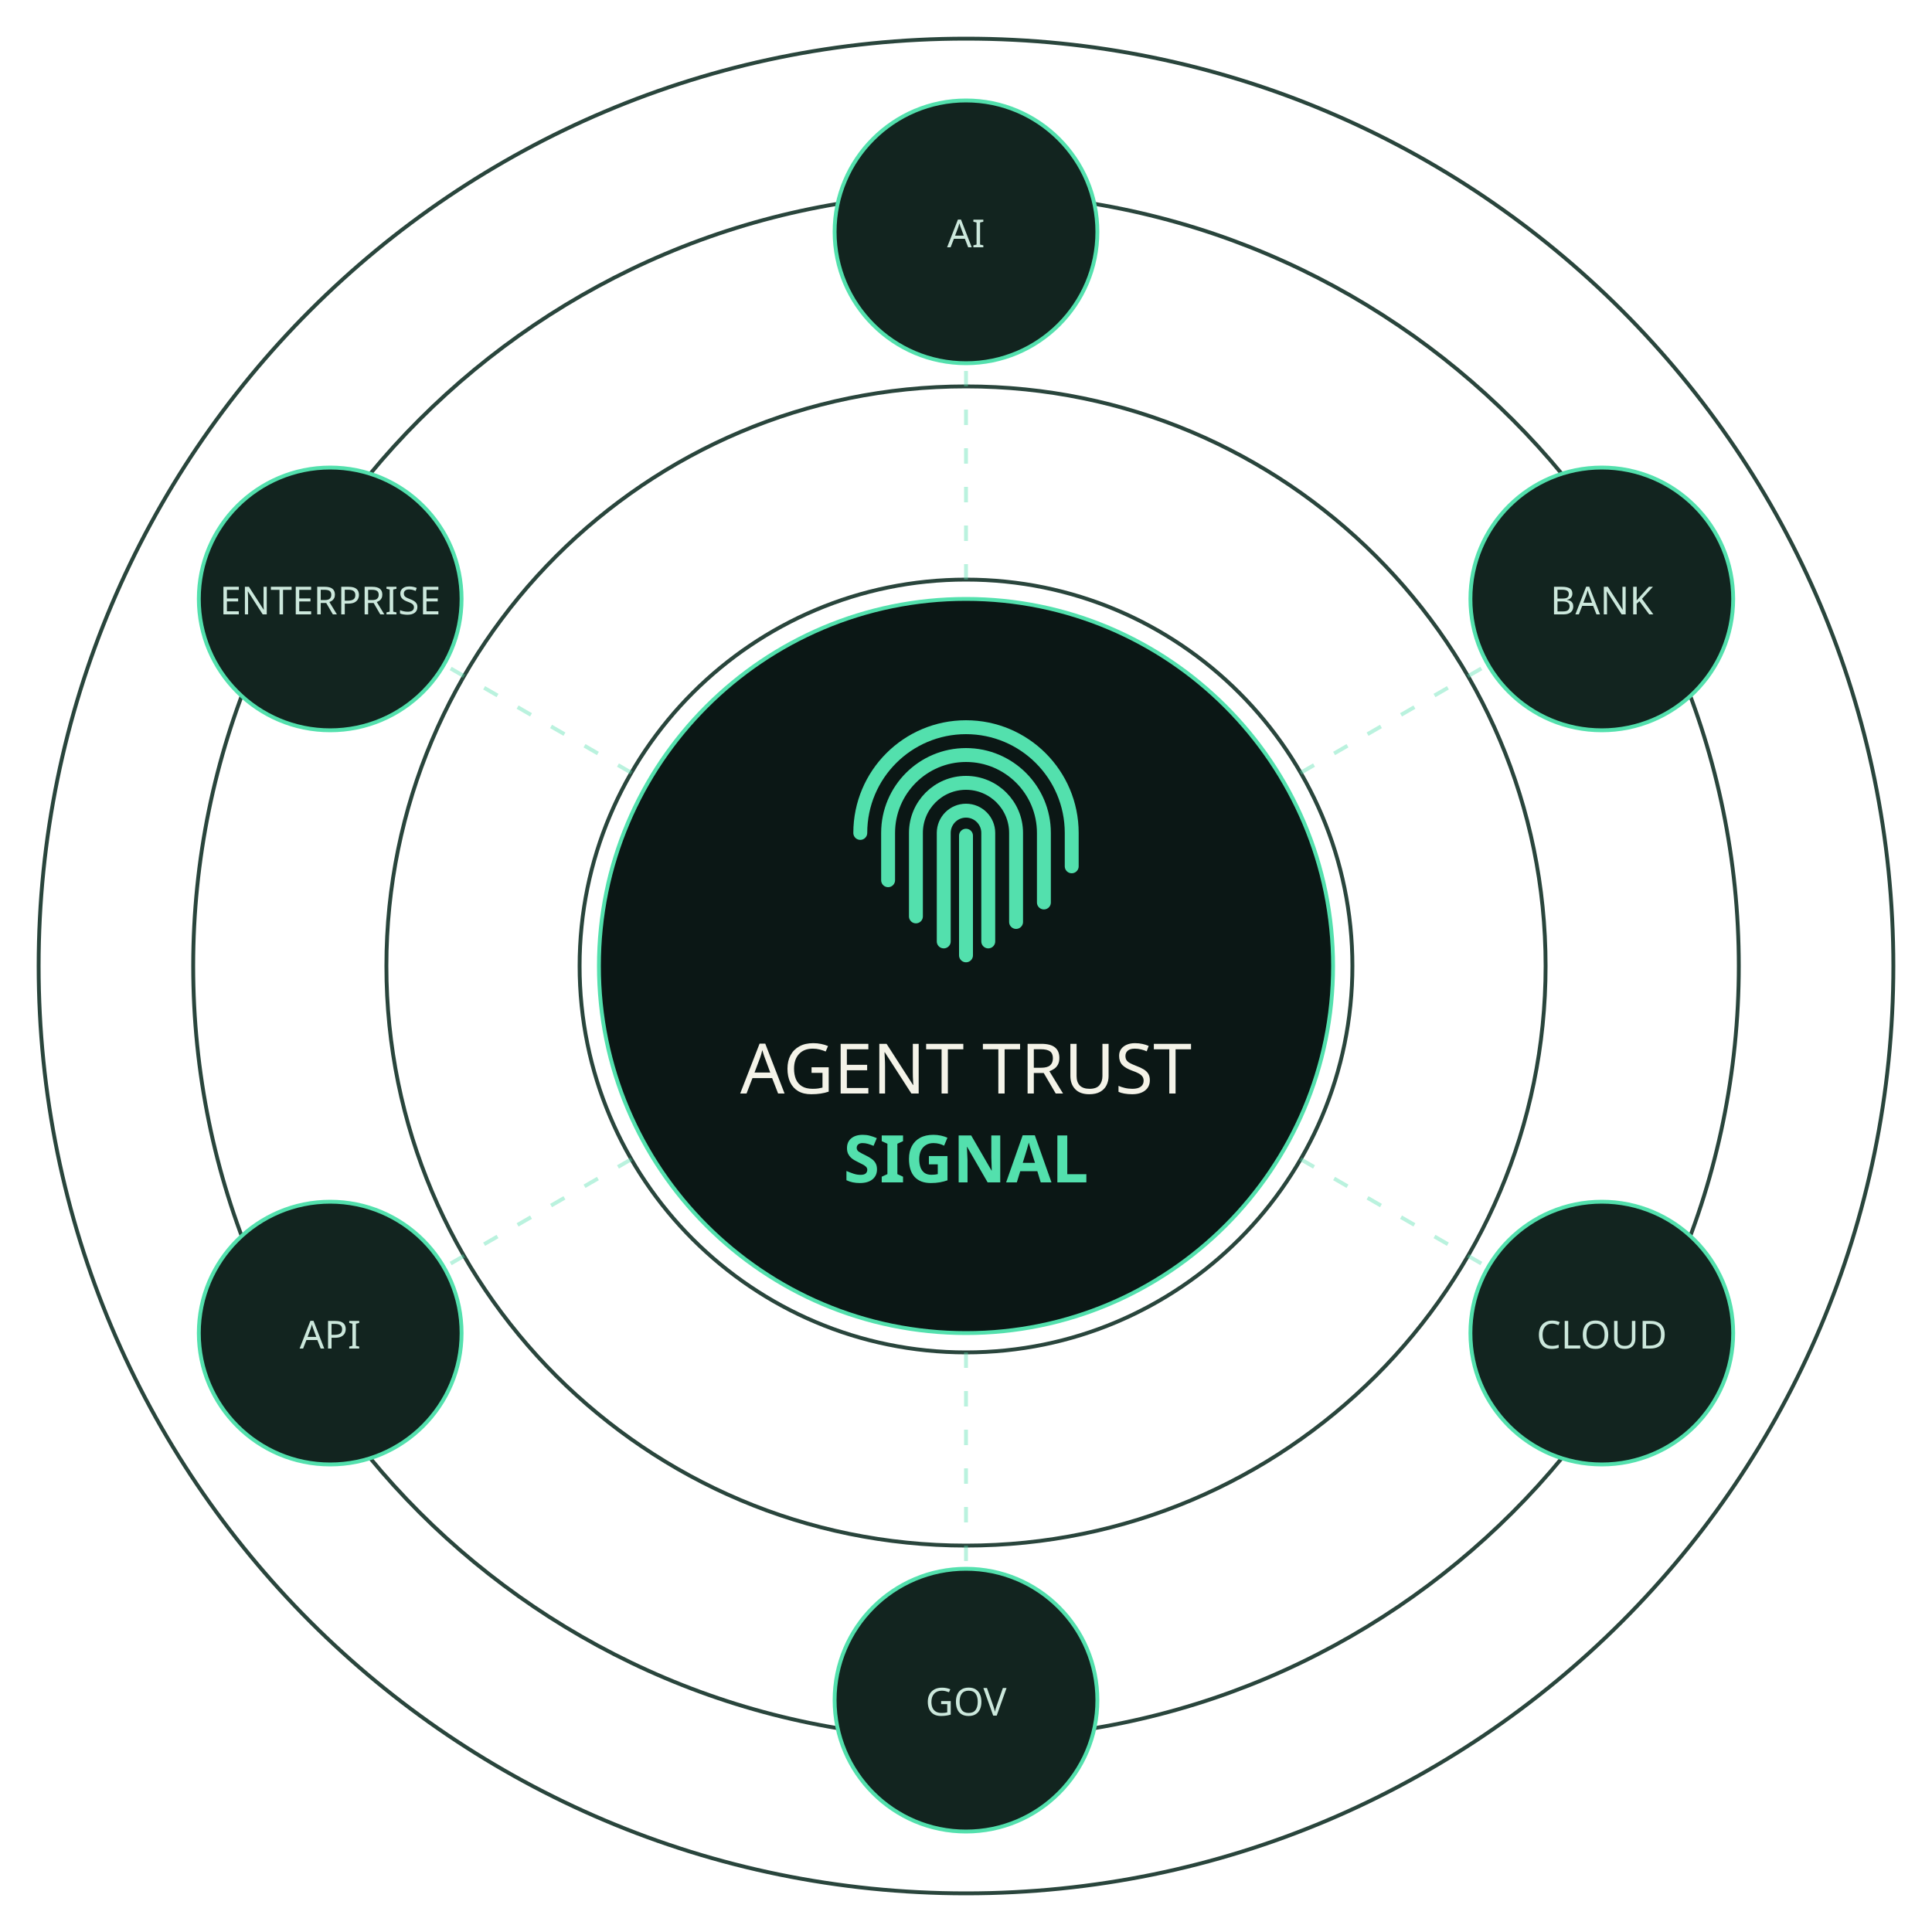
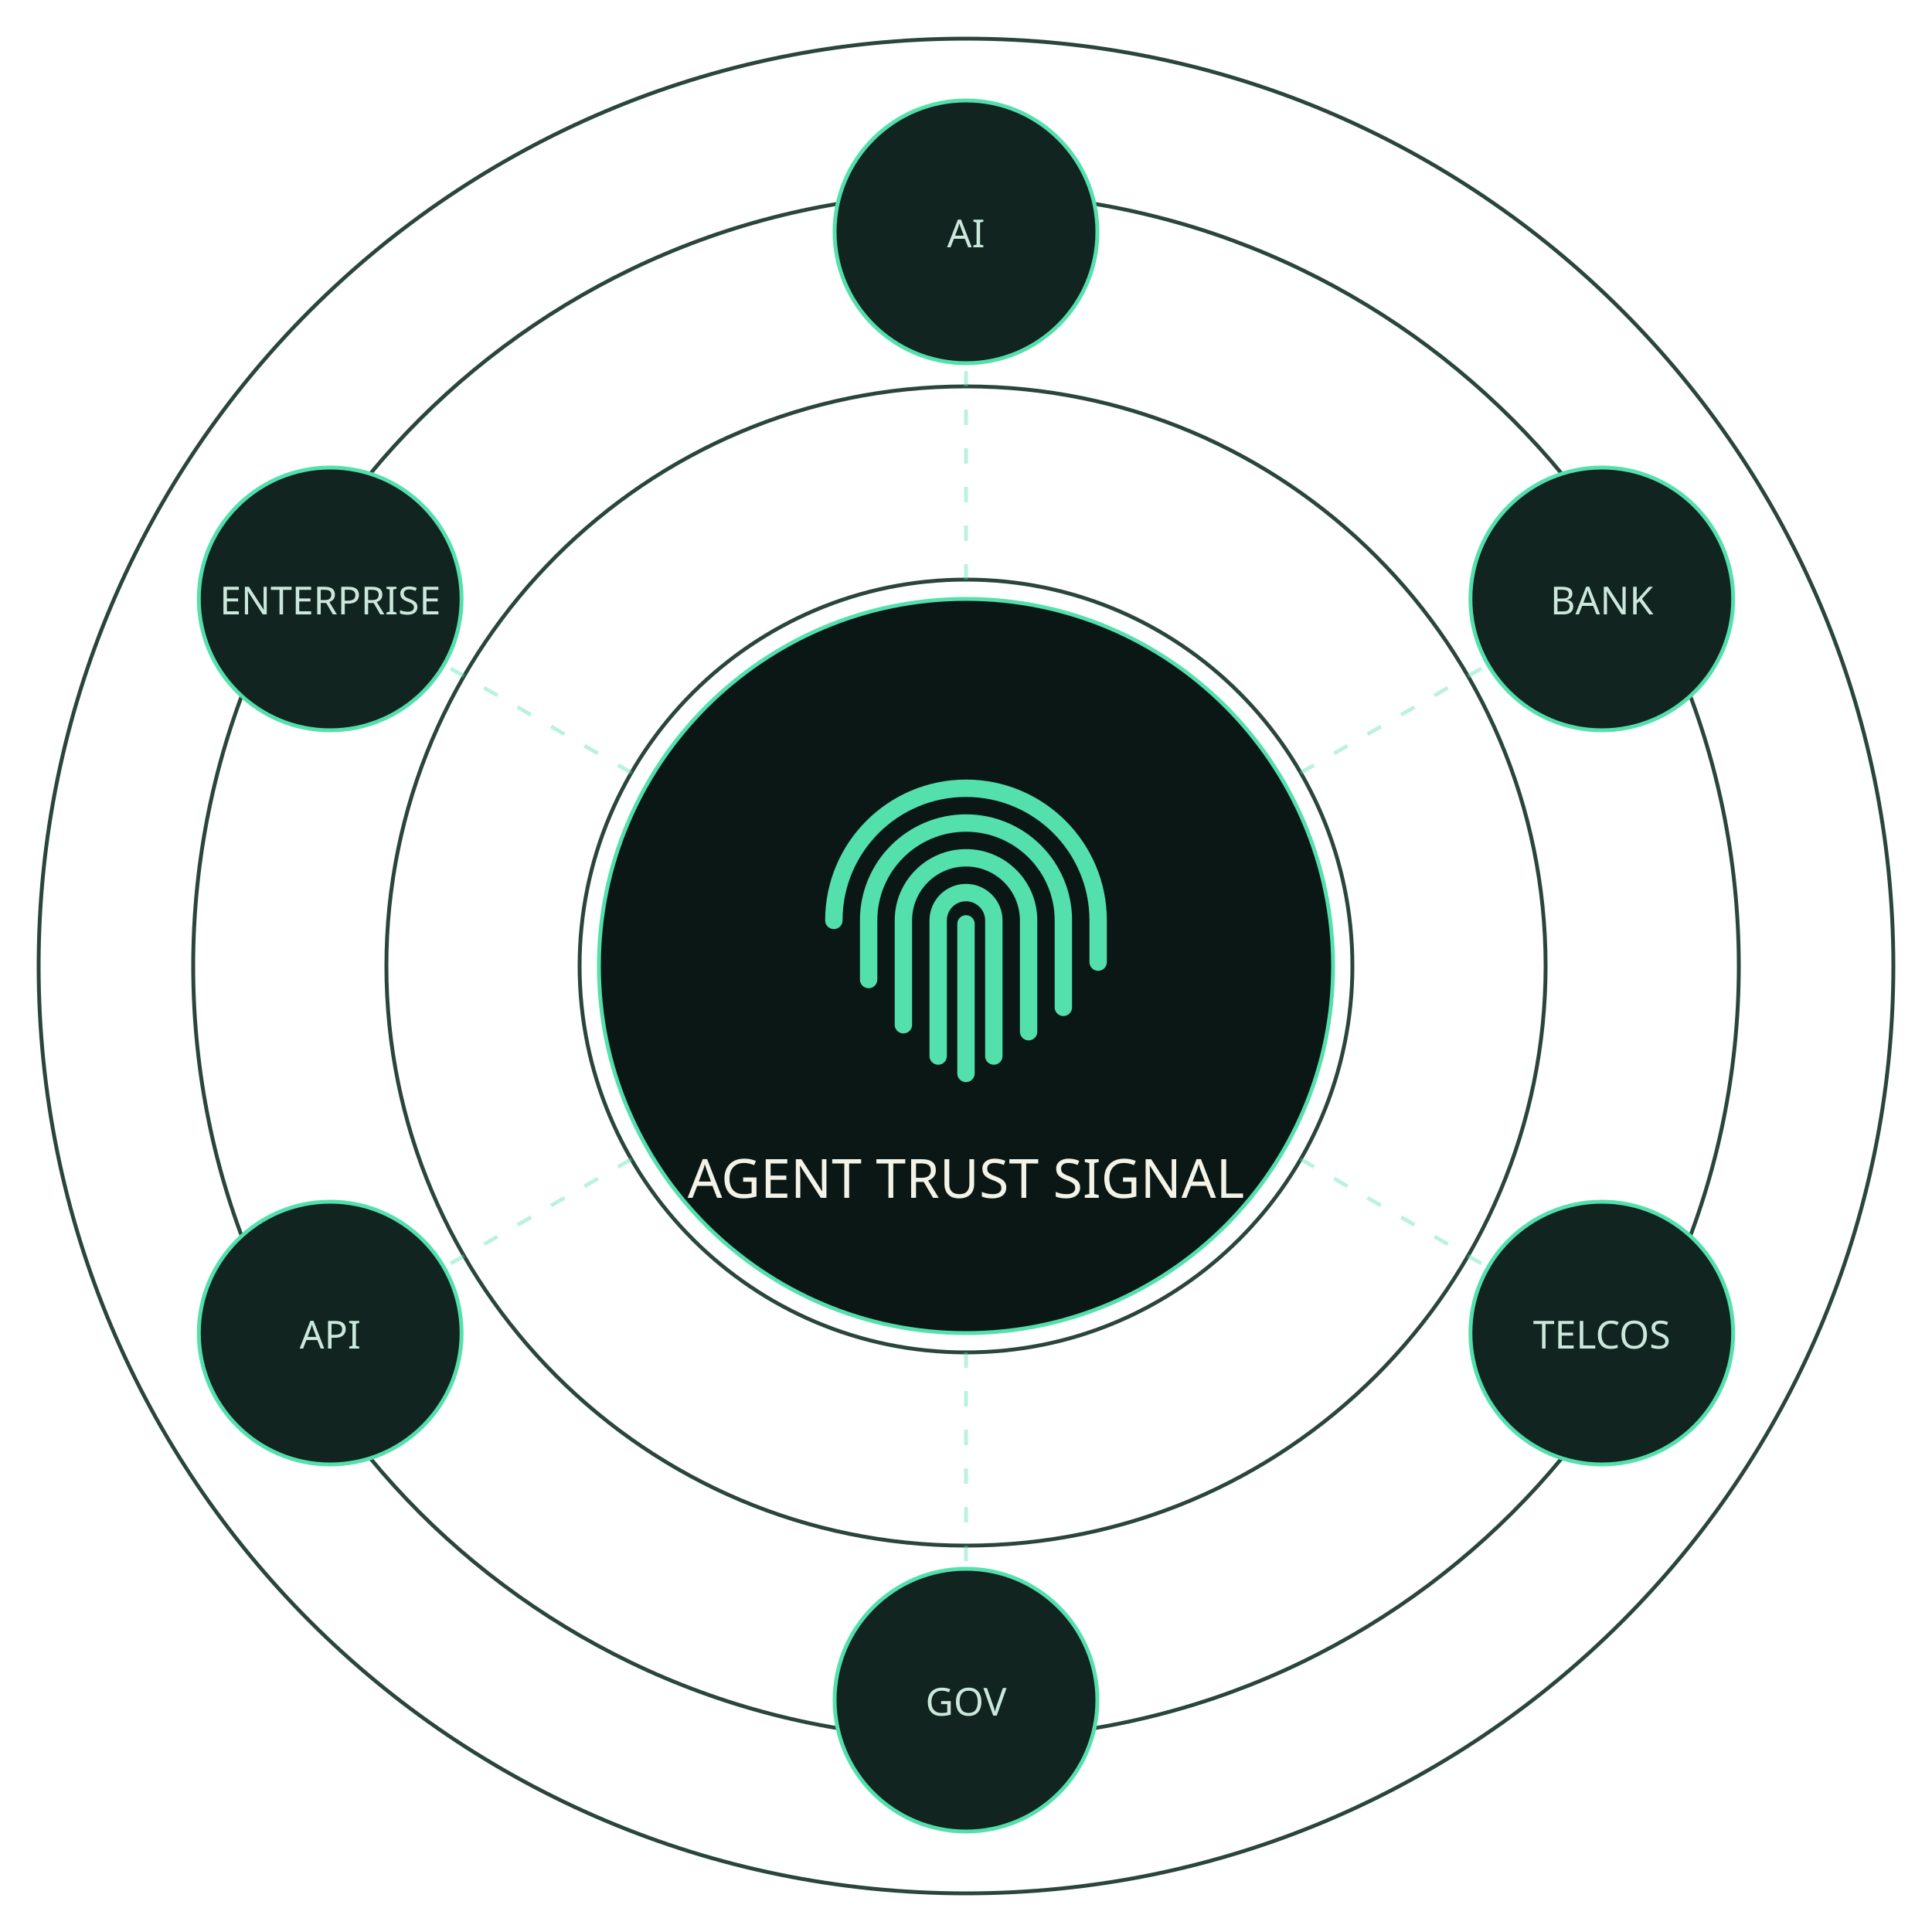
<svg xmlns="http://www.w3.org/2000/svg" viewBox="0 0 500 500">
  <g fill="none" stroke="#29453c">
    <circle cx="250" cy="250" r="100" />
    <circle cx="250" cy="250" r="150" />
    <circle cx="250" cy="250" r="200" />
    <circle cx="250" cy="250" r="240" />
  </g>
  <path d="M250 250L250 60" stroke="#53e0ad" stroke-opacity=".4" stroke-dasharray="4 6" />
  <circle cx="250" cy="60" r="34" fill="#12241f" stroke="#53e0ad" />
  <text x="250" y="64" fill="#cce8dc" text-anchor="middle" font-size="10" font-family="sans-serif">AI</text>
  <path d="M250 250L414.545 155" stroke="#53e0ad" stroke-opacity=".4" stroke-dasharray="4 6" />
  <circle cx="414.545" cy="155" r="34" fill="#12241f" stroke="#53e0ad" />
  <text x="414.545" y="159" fill="#cce8dc" text-anchor="middle" font-size="10" font-family="sans-serif">BANK</text>
  <path d="M250 250L414.545 345" stroke="#53e0ad" stroke-opacity=".4" stroke-dasharray="4 6" />
  <circle cx="414.545" cy="345" r="34" fill="#12241f" stroke="#53e0ad" />
-   <text x="414.545" y="349" fill="#cce8dc" text-anchor="middle" font-size="10" font-family="sans-serif">CLOUD</text>
+   <text x="414.545" y="349" fill="#cce8dc" text-anchor="middle" font-size="10" font-family="sans-serif">TELCOS</text>
  <path d="M250 250L250 440" stroke="#53e0ad" stroke-opacity=".4" stroke-dasharray="4 6" />
  <circle cx="250" cy="440" r="34" fill="#12241f" stroke="#53e0ad" />
  <text x="250" y="444" fill="#cce8dc" text-anchor="middle" font-size="10" font-family="sans-serif">GOV</text>
  <path d="M250 250L85.455 345" stroke="#53e0ad" stroke-opacity=".4" stroke-dasharray="4 6" />
  <circle cx="85.455" cy="345" r="34" fill="#12241f" stroke="#53e0ad" />
  <text x="85.455" y="349" fill="#cce8dc" text-anchor="middle" font-size="10" font-family="sans-serif">API</text>
  <path d="M250 250L85.455 155" stroke="#53e0ad" stroke-opacity=".4" stroke-dasharray="4 6" />
  <circle cx="85.455" cy="155" r="34" fill="#12241f" stroke="#53e0ad" />
  <text x="85.455" y="159" fill="#cce8dc" text-anchor="middle" font-size="10" font-family="sans-serif">ENTERPRISE</text>
  <circle cx="250" cy="250" r="95" fill="#0b1715" stroke="#53e0ad" />
-   <g transform="translate(214 181) scale(.72)" fill="none" stroke="#53e0ad" stroke-width="5" stroke-linecap="round">
+   <g transform="translate(205 195) scale(.9)" fill="none" stroke="#53e0ad" stroke-width="5" stroke-linecap="round">
    <path d="M12 48a38 38 0 0 1 76 0v12M22 65V48a28 28 0 0 1 56 0v25M32 78V48a18 18 0 0 1 36 0v32M42 87V48a8 8 0 0 1 16 0v39M50 49v43" />
  </g>
-   <text x="250" y="283" fill="#f4f3e8" text-anchor="middle" font-family="sans-serif" font-size="18">AGENT TRUST</text>
-   <text x="250" y="306" fill="#53e0ad" text-anchor="middle" font-family="sans-serif" font-size="17" font-weight="bold">SIGNAL</text>
+   <text x="250" y="310" fill="#f4f3e8" text-anchor="middle" font-family="sans-serif" font-size="14">AGENT TRUST SIGNAL</text>
</svg>
